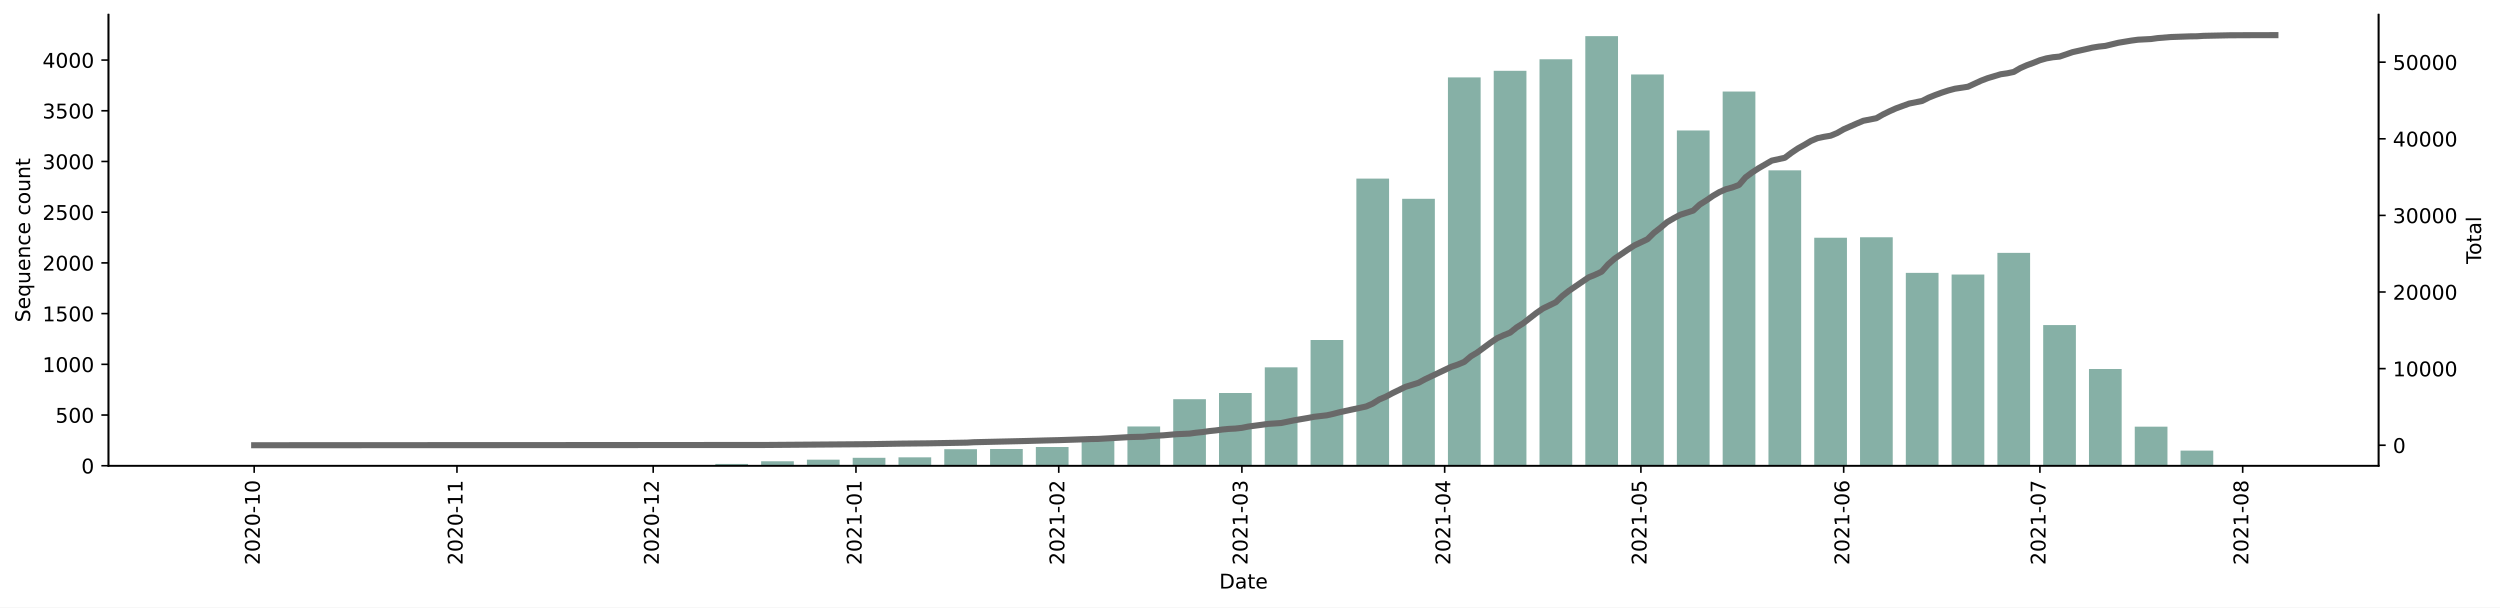
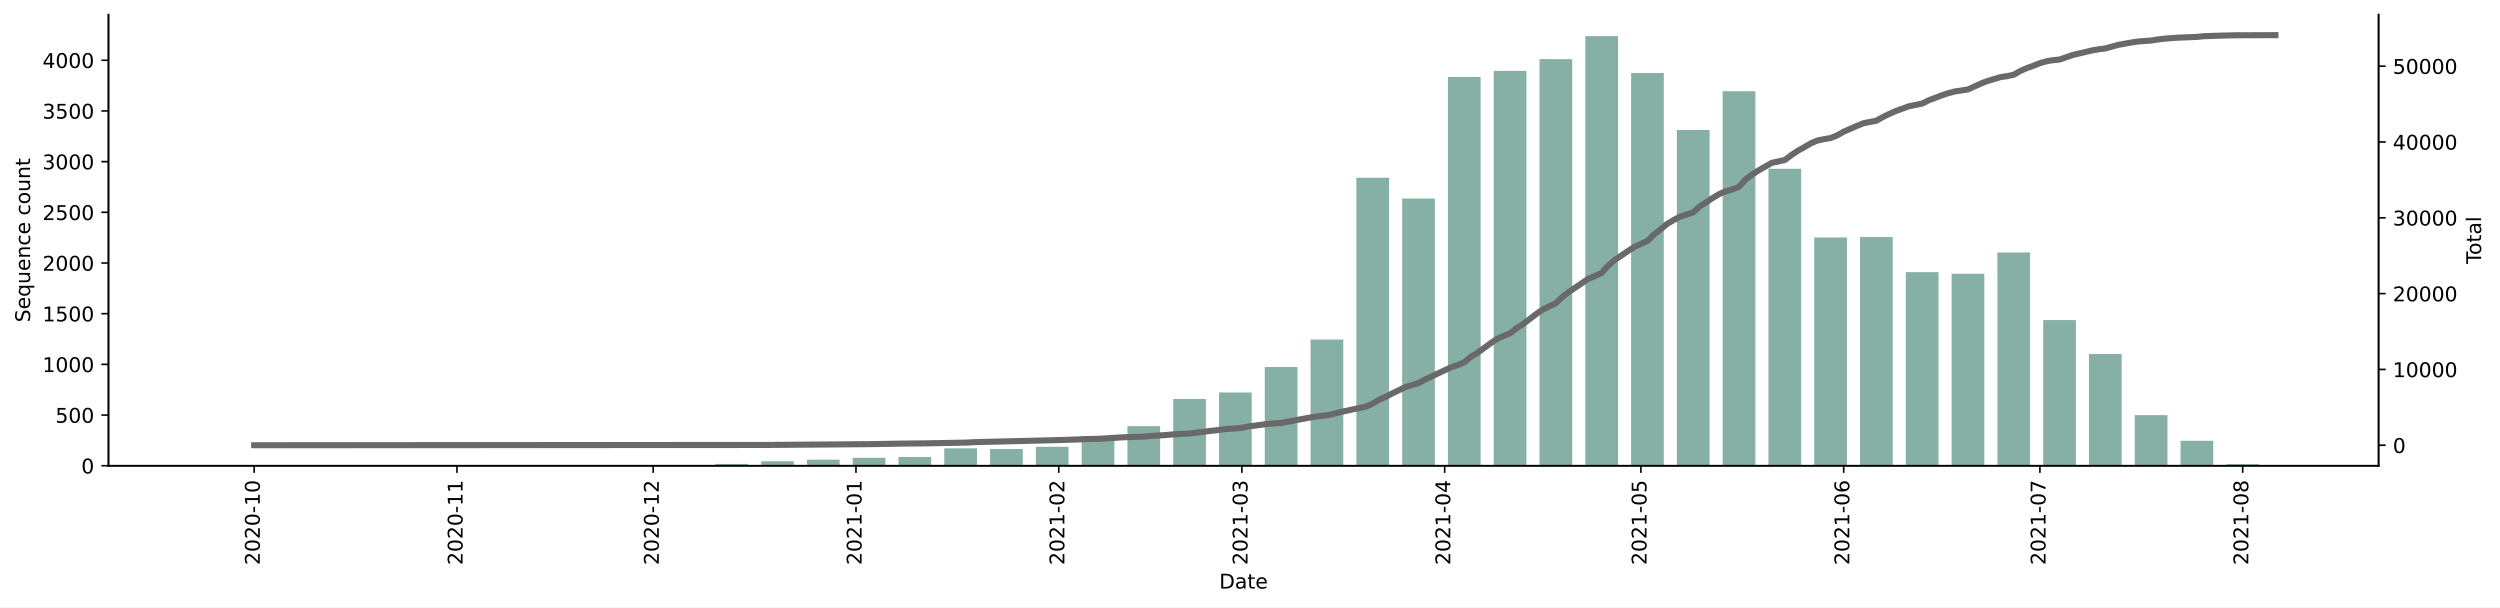
<svg xmlns="http://www.w3.org/2000/svg" xmlns:xlink="http://www.w3.org/1999/xlink" height="298.621pt" version="1.1" viewBox="0 0 1229.019 298.621" width="1229.019pt">
  <defs>
    <style type="text/css">*{stroke-linecap:butt;stroke-linejoin:round;}</style>
  </defs>
  <g id="figure_1">
    <g id="patch_1">
      <path d="M 0 298.621  L 1229.019 298.621  L 1229.019 0  L 0 0  z " style="fill:#ffffff;" />
    </g>
    <g id="axes_1">
      <g id="patch_2">
        <path d="M 53.328 228.96  L 1169.328 228.96  L 1169.328 7.2  L 53.328 7.2  z " style="fill:#ffffff;" />
      </g>
      <g id="patch_3">
-         <path clip-path="url(#p1ded2df94c)" d="M 104.055 228.96  L 120.134 228.96  L 120.134 228.91  L 104.055 228.91  z " style="fill:#86b0a6;" />
+         <path clip-path="url(#pe72492e1a9)" d="M 104.055 228.96  L 120.134 228.96  L 120.134 228.91  L 104.055 228.91  z " style="fill:#86b0a6;" />
      </g>
      <g id="patch_4">
-         <path clip-path="url(#p1ded2df94c)" d="M 194.094 228.96  L 210.173 228.96  L 210.173 228.86  L 194.094 228.86  z " style="fill:#86b0a6;" />
+         <path clip-path="url(#pe72492e1a9)" d="M 171.585 228.96  L 187.663 228.96  L 187.663 228.81  L 171.585 228.81  z " style="fill:#86b0a6;" />
      </g>
      <g id="patch_5">
-         <path clip-path="url(#p1ded2df94c)" d="M 216.604 228.96  L 232.682 228.96  L 232.682 228.91  L 216.604 228.91  z " style="fill:#86b0a6;" />
+         <path clip-path="url(#pe72492e1a9)" d="M 194.094 228.96  L 210.173 228.96  L 210.173 228.86  L 194.094 228.86  z " style="fill:#86b0a6;" />
      </g>
      <g id="patch_6">
-         <path clip-path="url(#p1ded2df94c)" d="M 261.623 228.96  L 277.702 228.96  L 277.702 228.81  L 261.623 228.81  z " style="fill:#86b0a6;" />
+         <path clip-path="url(#pe72492e1a9)" d="M 216.604 228.96  L 232.682 228.96  L 232.682 228.91  L 216.604 228.91  z " style="fill:#86b0a6;" />
      </g>
      <g id="patch_7">
-         <path clip-path="url(#p1ded2df94c)" d="M 284.133 228.96  L 300.212 228.96  L 300.212 228.91  L 284.133 228.91  z " style="fill:#86b0a6;" />
+         <path clip-path="url(#pe72492e1a9)" d="M 261.623 228.96  L 277.702 228.96  L 277.702 228.81  L 261.623 228.81  z " style="fill:#86b0a6;" />
      </g>
      <g id="patch_8">
-         <path clip-path="url(#p1ded2df94c)" d="M 306.643 228.96  L 322.721 228.96  L 322.721 228.761  L 306.643 228.761  z " style="fill:#86b0a6;" />
+         <path clip-path="url(#pe72492e1a9)" d="M 284.133 228.96  L 300.212 228.96  L 300.212 228.91  L 284.133 228.91  z " style="fill:#86b0a6;" />
      </g>
      <g id="patch_9">
-         <path clip-path="url(#p1ded2df94c)" d="M 329.153 228.96  L 345.231 228.96  L 345.231 228.81  L 329.153 228.81  z " style="fill:#86b0a6;" />
+         <path clip-path="url(#pe72492e1a9)" d="M 306.643 228.96  L 322.721 228.96  L 322.721 228.761  L 306.643 228.761  z " style="fill:#86b0a6;" />
      </g>
      <g id="patch_10">
-         <path clip-path="url(#p1ded2df94c)" d="M 351.662 228.96  L 367.741 228.96  L 367.741 228.063  L 351.662 228.063  z " style="fill:#86b0a6;" />
+         <path clip-path="url(#pe72492e1a9)" d="M 329.153 228.96  L 345.231 228.96  L 345.231 228.81  L 329.153 228.81  z " style="fill:#86b0a6;" />
      </g>
      <g id="patch_11">
-         <path clip-path="url(#p1ded2df94c)" d="M 374.172 228.96  L 390.25 228.96  L 390.25 226.766  L 374.172 226.766  z " style="fill:#86b0a6;" />
+         <path clip-path="url(#pe72492e1a9)" d="M 351.662 228.96  L 367.741 228.96  L 367.741 228.063  L 351.662 228.063  z " style="fill:#86b0a6;" />
      </g>
      <g id="patch_12">
-         <path clip-path="url(#p1ded2df94c)" d="M 396.682 228.96  L 412.76 228.96  L 412.76 225.968  L 396.682 225.968  z " style="fill:#86b0a6;" />
+         <path clip-path="url(#pe72492e1a9)" d="M 374.172 228.96  L 390.25 228.96  L 390.25 226.767  L 374.172 226.767  z " style="fill:#86b0a6;" />
      </g>
      <g id="patch_13">
-         <path clip-path="url(#p1ded2df94c)" d="M 419.192 228.96  L 435.27 228.96  L 435.27 225.071  L 419.192 225.071  z " style="fill:#86b0a6;" />
+         <path clip-path="url(#pe72492e1a9)" d="M 396.682 228.96  L 412.76 228.96  L 412.76 225.97  L 396.682 225.97  z " style="fill:#86b0a6;" />
      </g>
      <g id="patch_14">
-         <path clip-path="url(#p1ded2df94c)" d="M 441.701 228.96  L 457.78 228.96  L 457.78 224.822  L 441.701 224.822  z " style="fill:#86b0a6;" />
+         <path clip-path="url(#pe72492e1a9)" d="M 419.192 228.96  L 435.27 228.96  L 435.27 225.073  L 419.192 225.073  z " style="fill:#86b0a6;" />
      </g>
      <g id="patch_15">
-         <path clip-path="url(#p1ded2df94c)" d="M 464.211 228.96  L 480.289 228.96  L 480.289 220.833  L 464.211 220.833  z " style="fill:#86b0a6;" />
+         <path clip-path="url(#pe72492e1a9)" d="M 441.701 228.96  L 457.78 228.96  L 457.78 224.674  L 441.701 224.674  z " style="fill:#86b0a6;" />
      </g>
      <g id="patch_16">
-         <path clip-path="url(#p1ded2df94c)" d="M 486.721 228.96  L 502.799 228.96  L 502.799 220.733  L 486.721 220.733  z " style="fill:#86b0a6;" />
+         <path clip-path="url(#pe72492e1a9)" d="M 464.211 228.96  L 480.289 228.96  L 480.289 220.388  L 464.211 220.388  z " style="fill:#86b0a6;" />
      </g>
      <g id="patch_17">
-         <path clip-path="url(#p1ded2df94c)" d="M 509.23 228.96  L 525.309 228.96  L 525.309 219.736  L 509.23 219.736  z " style="fill:#86b0a6;" />
+         <path clip-path="url(#pe72492e1a9)" d="M 486.721 228.96  L 502.799 228.96  L 502.799 220.737  L 486.721 220.737  z " style="fill:#86b0a6;" />
      </g>
      <g id="patch_18">
-         <path clip-path="url(#p1ded2df94c)" d="M 531.74 228.96  L 547.819 228.96  L 547.819 215.05  L 531.74 215.05  z " style="fill:#86b0a6;" />
+         <path clip-path="url(#pe72492e1a9)" d="M 509.23 228.96  L 525.309 228.96  L 525.309 219.641  L 509.23 219.641  z " style="fill:#86b0a6;" />
      </g>
      <g id="patch_19">
-         <path clip-path="url(#p1ded2df94c)" d="M 554.25 228.96  L 570.328 228.96  L 570.328 209.665  L 554.25 209.665  z " style="fill:#86b0a6;" />
+         <path clip-path="url(#pe72492e1a9)" d="M 531.74 228.96  L 547.819 228.96  L 547.819 214.757  L 531.74 214.757  z " style="fill:#86b0a6;" />
      </g>
      <g id="patch_20">
-         <path clip-path="url(#p1ded2df94c)" d="M 576.76 228.96  L 592.838 228.96  L 592.838 196.253  L 576.76 196.253  z " style="fill:#86b0a6;" />
+         <path clip-path="url(#pe72492e1a9)" d="M 554.25 228.96  L 570.328 228.96  L 570.328 209.475  L 554.25 209.475  z " style="fill:#86b0a6;" />
      </g>
      <g id="patch_21">
-         <path clip-path="url(#p1ded2df94c)" d="M 599.269 228.96  L 615.348 228.96  L 615.348 193.212  L 599.269 193.212  z " style="fill:#86b0a6;" />
+         <path clip-path="url(#pe72492e1a9)" d="M 576.76 228.96  L 592.838 228.96  L 592.838 196.119  L 576.76 196.119  z " style="fill:#86b0a6;" />
      </g>
      <g id="patch_22">
-         <path clip-path="url(#p1ded2df94c)" d="M 621.779 228.96  L 637.857 228.96  L 637.857 180.597  L 621.779 180.597  z " style="fill:#86b0a6;" />
+         <path clip-path="url(#pe72492e1a9)" d="M 599.269 228.96  L 615.348 228.96  L 615.348 192.929  L 599.269 192.929  z " style="fill:#86b0a6;" />
      </g>
      <g id="patch_23">
-         <path clip-path="url(#p1ded2df94c)" d="M 644.289 228.96  L 660.367 228.96  L 660.367 167.136  L 644.289 167.136  z " style="fill:#86b0a6;" />
+         <path clip-path="url(#pe72492e1a9)" d="M 621.779 228.96  L 637.857 228.96  L 637.857 180.421  L 621.779 180.421  z " style="fill:#86b0a6;" />
      </g>
      <g id="patch_24">
-         <path clip-path="url(#p1ded2df94c)" d="M 666.799 228.96  L 682.877 228.96  L 682.877 87.811  L 666.799 87.811  z " style="fill:#86b0a6;" />
+         <path clip-path="url(#pe72492e1a9)" d="M 644.289 228.96  L 660.367 228.96  L 660.367 166.916  L 644.289 166.916  z " style="fill:#86b0a6;" />
      </g>
      <g id="patch_25">
-         <path clip-path="url(#p1ded2df94c)" d="M 689.308 228.96  L 705.387 228.96  L 705.387 97.733  L 689.308 97.733  z " style="fill:#86b0a6;" />
+         <path clip-path="url(#pe72492e1a9)" d="M 666.799 228.96  L 682.877 228.96  L 682.877 87.379  L 666.799 87.379  z " style="fill:#86b0a6;" />
      </g>
      <g id="patch_26">
-         <path clip-path="url(#p1ded2df94c)" d="M 711.818 228.96  L 727.896 228.96  L 727.896 38.052  L 711.818 38.052  z " style="fill:#86b0a6;" />
+         <path clip-path="url(#pe72492e1a9)" d="M 689.308 228.96  L 705.387 228.96  L 705.387 97.595  L 689.308 97.595  z " style="fill:#86b0a6;" />
      </g>
      <g id="patch_27">
-         <path clip-path="url(#p1ded2df94c)" d="M 734.328 228.96  L 750.406 228.96  L 750.406 34.812  L 734.328 34.812  z " style="fill:#86b0a6;" />
+         <path clip-path="url(#pe72492e1a9)" d="M 711.818 228.96  L 727.896 228.96  L 727.896 37.843  L 711.818 37.843  z " style="fill:#86b0a6;" />
      </g>
      <g id="patch_28">
-         <path clip-path="url(#p1ded2df94c)" d="M 756.837 228.96  L 772.916 228.96  L 772.916 29.128  L 756.837 29.128  z " style="fill:#86b0a6;" />
+         <path clip-path="url(#pe72492e1a9)" d="M 734.328 228.96  L 750.406 228.96  L 750.406 34.853  L 734.328 34.853  z " style="fill:#86b0a6;" />
      </g>
      <g id="patch_29">
-         <path clip-path="url(#p1ded2df94c)" d="M 779.347 228.96  L 795.426 228.96  L 795.426 17.76  L 779.347 17.76  z " style="fill:#86b0a6;" />
+         <path clip-path="url(#pe72492e1a9)" d="M 756.837 228.96  L 772.916 228.96  L 772.916 29.073  L 756.837 29.073  z " style="fill:#86b0a6;" />
      </g>
      <g id="patch_30">
-         <path clip-path="url(#p1ded2df94c)" d="M 801.857 228.96  L 817.935 228.96  L 817.935 36.606  L 801.857 36.606  z " style="fill:#86b0a6;" />
+         <path clip-path="url(#pe72492e1a9)" d="M 779.347 228.96  L 795.426 228.96  L 795.426 17.76  L 779.347 17.76  z " style="fill:#86b0a6;" />
      </g>
      <g id="patch_31">
-         <path clip-path="url(#p1ded2df94c)" d="M 824.367 228.96  L 840.445 228.96  L 840.445 64.128  L 824.367 64.128  z " style="fill:#86b0a6;" />
+         <path clip-path="url(#pe72492e1a9)" d="M 801.857 228.96  L 817.935 228.96  L 817.935 35.9  L 801.857 35.9  z " style="fill:#86b0a6;" />
      </g>
      <g id="patch_32">
-         <path clip-path="url(#p1ded2df94c)" d="M 846.876 228.96  L 862.955 228.96  L 862.955 44.983  L 846.876 44.983  z " style="fill:#86b0a6;" />
+         <path clip-path="url(#pe72492e1a9)" d="M 824.367 228.96  L 840.445 228.96  L 840.445 63.907  L 824.367 63.907  z " style="fill:#86b0a6;" />
      </g>
      <g id="patch_33">
-         <path clip-path="url(#p1ded2df94c)" d="M 869.386 228.96  L 885.464 228.96  L 885.464 83.723  L 869.386 83.723  z " style="fill:#86b0a6;" />
+         <path clip-path="url(#pe72492e1a9)" d="M 846.876 228.96  L 862.955 228.96  L 862.955 44.82  L 846.876 44.82  z " style="fill:#86b0a6;" />
      </g>
      <g id="patch_34">
-         <path clip-path="url(#p1ded2df94c)" d="M 891.896 228.96  L 907.974 228.96  L 907.974 116.878  L 891.896 116.878  z " style="fill:#86b0a6;" />
+         <path clip-path="url(#pe72492e1a9)" d="M 869.386 228.96  L 885.464 228.96  L 885.464 82.994  L 869.386 82.994  z " style="fill:#86b0a6;" />
      </g>
      <g id="patch_35">
-         <path clip-path="url(#p1ded2df94c)" d="M 914.405 228.96  L 930.484 228.96  L 930.484 116.629  L 914.405 116.629  z " style="fill:#86b0a6;" />
+         <path clip-path="url(#pe72492e1a9)" d="M 891.896 228.96  L 907.974 228.96  L 907.974 116.732  L 891.896 116.732  z " style="fill:#86b0a6;" />
      </g>
      <g id="patch_36">
-         <path clip-path="url(#p1ded2df94c)" d="M 936.915 228.96  L 952.994 228.96  L 952.994 134.129  L 936.915 134.129  z " style="fill:#86b0a6;" />
+         <path clip-path="url(#pe72492e1a9)" d="M 914.405 228.96  L 930.484 228.96  L 930.484 116.533  L 914.405 116.533  z " style="fill:#86b0a6;" />
      </g>
      <g id="patch_37">
-         <path clip-path="url(#p1ded2df94c)" d="M 959.425 228.96  L 975.503 228.96  L 975.503 134.977  L 959.425 134.977  z " style="fill:#86b0a6;" />
+         <path clip-path="url(#pe72492e1a9)" d="M 936.915 228.96  L 952.994 228.96  L 952.994 133.775  L 936.915 133.775  z " style="fill:#86b0a6;" />
      </g>
      <g id="patch_38">
-         <path clip-path="url(#p1ded2df94c)" d="M 981.935 228.96  L 998.013 228.96  L 998.013 124.307  L 981.935 124.307  z " style="fill:#86b0a6;" />
+         <path clip-path="url(#pe72492e1a9)" d="M 959.425 228.96  L 975.503 228.96  L 975.503 134.573  L 959.425 134.573  z " style="fill:#86b0a6;" />
      </g>
      <g id="patch_39">
-         <path clip-path="url(#p1ded2df94c)" d="M 1004.444 228.96  L 1020.523 228.96  L 1020.523 159.806  L 1004.444 159.806  z " style="fill:#86b0a6;" />
+         <path clip-path="url(#pe72492e1a9)" d="M 981.935 228.96  L 998.013 228.96  L 998.013 124.108  L 981.935 124.108  z " style="fill:#86b0a6;" />
      </g>
      <g id="patch_40">
-         <path clip-path="url(#p1ded2df94c)" d="M 1026.954 228.96  L 1043.032 228.96  L 1043.032 181.395  L 1026.954 181.395  z " style="fill:#86b0a6;" />
+         <path clip-path="url(#pe72492e1a9)" d="M 1004.444 228.96  L 1020.523 228.96  L 1020.523 157.347  L 1004.444 157.347  z " style="fill:#86b0a6;" />
      </g>
      <g id="patch_41">
-         <path clip-path="url(#p1ded2df94c)" d="M 1049.464 228.96  L 1065.542 228.96  L 1065.542 209.765  L 1049.464 209.765  z " style="fill:#86b0a6;" />
+         <path clip-path="url(#pe72492e1a9)" d="M 1026.954 228.96  L 1043.032 228.96  L 1043.032 174.042  L 1026.954 174.042  z " style="fill:#86b0a6;" />
      </g>
      <g id="patch_42">
-         <path clip-path="url(#p1ded2df94c)" d="M 1071.974 228.96  L 1088.052 228.96  L 1088.052 221.531  L 1071.974 221.531  z " style="fill:#86b0a6;" />
+         <path clip-path="url(#pe72492e1a9)" d="M 1049.464 228.96  L 1065.542 228.96  L 1065.542 204.092  L 1049.464 204.092  z " style="fill:#86b0a6;" />
      </g>
      <g id="patch_43">
-         <path clip-path="url(#p1ded2df94c)" d="M 1094.483 228.96  L 1110.562 228.96  L 1110.562 228.611  L 1094.483 228.611  z " style="fill:#86b0a6;" />
+         <path clip-path="url(#pe72492e1a9)" d="M 1071.974 228.96  L 1088.052 228.96  L 1088.052 216.701  L 1071.974 216.701  z " style="fill:#86b0a6;" />
+       </g>
+       <g id="patch_44">
+         <path clip-path="url(#pe72492e1a9)" d="M 1094.483 228.96  L 1110.562 228.96  L 1110.562 228.163  L 1094.483 228.163  z " style="fill:#86b0a6;" />
      </g>
      <g id="matplotlib.axis_1">
        <g id="xtick_1">
          <g id="line2d_1">
            <defs>
-               <path d="M 0 0  L 0 3.5  " id="me096f457cb" style="stroke:#000000;stroke-width:0.8;" />
+               <path d="M 0 0  L 0 3.5  " id="m727a02497b" style="stroke:#000000;stroke-width:0.8;" />
            </defs>
            <g>
-               <use style="stroke:#000000;stroke-width:0.8;" x="124.957" xlink:href="#me096f457cb" y="228.96" />
+               <use style="stroke:#000000;stroke-width:0.8;" x="124.957" xlink:href="#m727a02497b" y="228.96" />
            </g>
          </g>
          <g id="text_1">
            <g transform="translate(127.7167 277.7428)rotate(-90)scale(0.1 -0.1)">
              <defs>
                <path d="M 1228 531  L 3431 531  L 3431 0  L 469 0  L 469 531  Q 828 903 1448 1529  Q 2069 2156 2228 2338  Q 2531 2678 2651 2914  Q 2772 3150 2772 3378  Q 2772 3750 2511 3984  Q 2250 4219 1831 4219  Q 1534 4219 1204 4116  Q 875 4013 500 3803  L 500 4441  Q 881 4594 1212 4672  Q 1544 4750 1819 4750  Q 2544 4750 2975 4387  Q 3406 4025 3406 3419  Q 3406 3131 3298 2873  Q 3191 2616 2906 2266  Q 2828 2175 2409 1742  Q 1991 1309 1228 531  z " id="DejaVuSans-32" transform="scale(0.015625)" />
                <path d="M 2034 4250  Q 1547 4250 1301 3770  Q 1056 3291 1056 2328  Q 1056 1369 1301 889  Q 1547 409 2034 409  Q 2525 409 2770 889  Q 3016 1369 3016 2328  Q 3016 3291 2770 3770  Q 2525 4250 2034 4250  z M 2034 4750  Q 2819 4750 3233 4129  Q 3647 3509 3647 2328  Q 3647 1150 3233 529  Q 2819 -91 2034 -91  Q 1250 -91 836 529  Q 422 1150 422 2328  Q 422 3509 836 4129  Q 1250 4750 2034 4750  z " id="DejaVuSans-30" transform="scale(0.015625)" />
                <path d="M 313 2009  L 1997 2009  L 1997 1497  L 313 1497  L 313 2009  z " id="DejaVuSans-2d" transform="scale(0.015625)" />
                <path d="M 794 531  L 1825 531  L 1825 4091  L 703 3866  L 703 4441  L 1819 4666  L 2450 4666  L 2450 531  L 3481 531  L 3481 0  L 794 0  L 794 531  z " id="DejaVuSans-31" transform="scale(0.015625)" />
              </defs>
              <use xlink:href="#DejaVuSans-32" />
              <use x="63.623" xlink:href="#DejaVuSans-30" />
              <use x="127.246" xlink:href="#DejaVuSans-32" />
              <use x="190.869" xlink:href="#DejaVuSans-30" />
              <use x="254.492" xlink:href="#DejaVuSans-2d" />
              <use x="290.576" xlink:href="#DejaVuSans-31" />
              <use x="354.199" xlink:href="#DejaVuSans-30" />
            </g>
          </g>
        </g>
        <g id="xtick_2">
          <g id="line2d_2">
            <g>
-               <use style="stroke:#000000;stroke-width:0.8;" x="224.643" xlink:href="#me096f457cb" y="228.96" />
+               <use style="stroke:#000000;stroke-width:0.8;" x="224.643" xlink:href="#m727a02497b" y="228.96" />
            </g>
          </g>
          <g id="text_2">
            <g transform="translate(227.4026 277.7428)rotate(-90)scale(0.1 -0.1)">
              <use xlink:href="#DejaVuSans-32" />
              <use x="63.623" xlink:href="#DejaVuSans-30" />
              <use x="127.246" xlink:href="#DejaVuSans-32" />
              <use x="190.869" xlink:href="#DejaVuSans-30" />
              <use x="254.492" xlink:href="#DejaVuSans-2d" />
              <use x="290.576" xlink:href="#DejaVuSans-31" />
              <use x="354.199" xlink:href="#DejaVuSans-31" />
            </g>
          </g>
        </g>
        <g id="xtick_3">
          <g id="line2d_3">
            <g>
-               <use style="stroke:#000000;stroke-width:0.8;" x="321.113" xlink:href="#me096f457cb" y="228.96" />
+               <use style="stroke:#000000;stroke-width:0.8;" x="321.113" xlink:href="#m727a02497b" y="228.96" />
            </g>
          </g>
          <g id="text_3">
            <g transform="translate(323.8728 277.7428)rotate(-90)scale(0.1 -0.1)">
              <use xlink:href="#DejaVuSans-32" />
              <use x="63.623" xlink:href="#DejaVuSans-30" />
              <use x="127.246" xlink:href="#DejaVuSans-32" />
              <use x="190.869" xlink:href="#DejaVuSans-30" />
              <use x="254.492" xlink:href="#DejaVuSans-2d" />
              <use x="290.576" xlink:href="#DejaVuSans-31" />
              <use x="354.199" xlink:href="#DejaVuSans-32" />
            </g>
          </g>
        </g>
        <g id="xtick_4">
          <g id="line2d_4">
            <g>
-               <use style="stroke:#000000;stroke-width:0.8;" x="420.799" xlink:href="#me096f457cb" y="228.96" />
+               <use style="stroke:#000000;stroke-width:0.8;" x="420.799" xlink:href="#m727a02497b" y="228.96" />
            </g>
          </g>
          <g id="text_4">
            <g transform="translate(423.5588 277.7428)rotate(-90)scale(0.1 -0.1)">
              <use xlink:href="#DejaVuSans-32" />
              <use x="63.623" xlink:href="#DejaVuSans-30" />
              <use x="127.246" xlink:href="#DejaVuSans-32" />
              <use x="190.869" xlink:href="#DejaVuSans-31" />
              <use x="254.492" xlink:href="#DejaVuSans-2d" />
              <use x="290.576" xlink:href="#DejaVuSans-30" />
              <use x="354.199" xlink:href="#DejaVuSans-31" />
            </g>
          </g>
        </g>
        <g id="xtick_5">
          <g id="line2d_5">
            <g>
-               <use style="stroke:#000000;stroke-width:0.8;" x="520.485" xlink:href="#me096f457cb" y="228.96" />
+               <use style="stroke:#000000;stroke-width:0.8;" x="520.485" xlink:href="#m727a02497b" y="228.96" />
            </g>
          </g>
          <g id="text_5">
            <g transform="translate(523.2447 277.7428)rotate(-90)scale(0.1 -0.1)">
              <use xlink:href="#DejaVuSans-32" />
              <use x="63.623" xlink:href="#DejaVuSans-30" />
              <use x="127.246" xlink:href="#DejaVuSans-32" />
              <use x="190.869" xlink:href="#DejaVuSans-31" />
              <use x="254.492" xlink:href="#DejaVuSans-2d" />
              <use x="290.576" xlink:href="#DejaVuSans-30" />
              <use x="354.199" xlink:href="#DejaVuSans-32" />
            </g>
          </g>
        </g>
        <g id="xtick_6">
          <g id="line2d_6">
            <g>
-               <use style="stroke:#000000;stroke-width:0.8;" x="610.524" xlink:href="#me096f457cb" y="228.96" />
+               <use style="stroke:#000000;stroke-width:0.8;" x="610.524" xlink:href="#m727a02497b" y="228.96" />
            </g>
          </g>
          <g id="text_6">
            <g transform="translate(613.2836 277.7428)rotate(-90)scale(0.1 -0.1)">
              <defs>
                <path d="M 2597 2516  Q 3050 2419 3304 2112  Q 3559 1806 3559 1356  Q 3559 666 3084 287  Q 2609 -91 1734 -91  Q 1441 -91 1130 -33  Q 819 25 488 141  L 488 750  Q 750 597 1062 519  Q 1375 441 1716 441  Q 2309 441 2620 675  Q 2931 909 2931 1356  Q 2931 1769 2642 2001  Q 2353 2234 1838 2234  L 1294 2234  L 1294 2753  L 1863 2753  Q 2328 2753 2575 2939  Q 2822 3125 2822 3475  Q 2822 3834 2567 4026  Q 2313 4219 1838 4219  Q 1578 4219 1281 4162  Q 984 4106 628 3988  L 628 4550  Q 988 4650 1302 4700  Q 1616 4750 1894 4750  Q 2613 4750 3031 4423  Q 3450 4097 3450 3541  Q 3450 3153 3228 2886  Q 3006 2619 2597 2516  z " id="DejaVuSans-33" transform="scale(0.015625)" />
              </defs>
              <use xlink:href="#DejaVuSans-32" />
              <use x="63.623" xlink:href="#DejaVuSans-30" />
              <use x="127.246" xlink:href="#DejaVuSans-32" />
              <use x="190.869" xlink:href="#DejaVuSans-31" />
              <use x="254.492" xlink:href="#DejaVuSans-2d" />
              <use x="290.576" xlink:href="#DejaVuSans-30" />
              <use x="354.199" xlink:href="#DejaVuSans-33" />
            </g>
          </g>
        </g>
        <g id="xtick_7">
          <g id="line2d_7">
            <g>
-               <use style="stroke:#000000;stroke-width:0.8;" x="710.21" xlink:href="#me096f457cb" y="228.96" />
+               <use style="stroke:#000000;stroke-width:0.8;" x="710.21" xlink:href="#m727a02497b" y="228.96" />
            </g>
          </g>
          <g id="text_7">
            <g transform="translate(712.9695 277.7428)rotate(-90)scale(0.1 -0.1)">
              <defs>
                <path d="M 2419 4116  L 825 1625  L 2419 1625  L 2419 4116  z M 2253 4666  L 3047 4666  L 3047 1625  L 3713 1625  L 3713 1100  L 3047 1100  L 3047 0  L 2419 0  L 2419 1100  L 313 1100  L 313 1709  L 2253 4666  z " id="DejaVuSans-34" transform="scale(0.015625)" />
              </defs>
              <use xlink:href="#DejaVuSans-32" />
              <use x="63.623" xlink:href="#DejaVuSans-30" />
              <use x="127.246" xlink:href="#DejaVuSans-32" />
              <use x="190.869" xlink:href="#DejaVuSans-31" />
              <use x="254.492" xlink:href="#DejaVuSans-2d" />
              <use x="290.576" xlink:href="#DejaVuSans-30" />
              <use x="354.199" xlink:href="#DejaVuSans-34" />
            </g>
          </g>
        </g>
        <g id="xtick_8">
          <g id="line2d_8">
            <g>
-               <use style="stroke:#000000;stroke-width:0.8;" x="806.68" xlink:href="#me096f457cb" y="228.96" />
+               <use style="stroke:#000000;stroke-width:0.8;" x="806.68" xlink:href="#m727a02497b" y="228.96" />
            </g>
          </g>
          <g id="text_8">
            <g transform="translate(809.4398 277.7428)rotate(-90)scale(0.1 -0.1)">
              <defs>
                <path d="M 691 4666  L 3169 4666  L 3169 4134  L 1269 4134  L 1269 2991  Q 1406 3038 1543 3061  Q 1681 3084 1819 3084  Q 2600 3084 3056 2656  Q 3513 2228 3513 1497  Q 3513 744 3044 326  Q 2575 -91 1722 -91  Q 1428 -91 1123 -41  Q 819 9 494 109  L 494 744  Q 775 591 1075 516  Q 1375 441 1709 441  Q 2250 441 2565 725  Q 2881 1009 2881 1497  Q 2881 1984 2565 2268  Q 2250 2553 1709 2553  Q 1456 2553 1204 2497  Q 953 2441 691 2322  L 691 4666  z " id="DejaVuSans-35" transform="scale(0.015625)" />
              </defs>
              <use xlink:href="#DejaVuSans-32" />
              <use x="63.623" xlink:href="#DejaVuSans-30" />
              <use x="127.246" xlink:href="#DejaVuSans-32" />
              <use x="190.869" xlink:href="#DejaVuSans-31" />
              <use x="254.492" xlink:href="#DejaVuSans-2d" />
              <use x="290.576" xlink:href="#DejaVuSans-30" />
              <use x="354.199" xlink:href="#DejaVuSans-35" />
            </g>
          </g>
        </g>
        <g id="xtick_9">
          <g id="line2d_9">
            <g>
-               <use style="stroke:#000000;stroke-width:0.8;" x="906.366" xlink:href="#me096f457cb" y="228.96" />
+               <use style="stroke:#000000;stroke-width:0.8;" x="906.366" xlink:href="#m727a02497b" y="228.96" />
            </g>
          </g>
          <g id="text_9">
            <g transform="translate(909.1257 277.7428)rotate(-90)scale(0.1 -0.1)">
              <defs>
                <path d="M 2113 2584  Q 1688 2584 1439 2293  Q 1191 2003 1191 1497  Q 1191 994 1439 701  Q 1688 409 2113 409  Q 2538 409 2786 701  Q 3034 994 3034 1497  Q 3034 2003 2786 2293  Q 2538 2584 2113 2584  z M 3366 4563  L 3366 3988  Q 3128 4100 2886 4159  Q 2644 4219 2406 4219  Q 1781 4219 1451 3797  Q 1122 3375 1075 2522  Q 1259 2794 1537 2939  Q 1816 3084 2150 3084  Q 2853 3084 3261 2657  Q 3669 2231 3669 1497  Q 3669 778 3244 343  Q 2819 -91 2113 -91  Q 1303 -91 875 529  Q 447 1150 447 2328  Q 447 3434 972 4092  Q 1497 4750 2381 4750  Q 2619 4750 2861 4703  Q 3103 4656 3366 4563  z " id="DejaVuSans-36" transform="scale(0.015625)" />
              </defs>
              <use xlink:href="#DejaVuSans-32" />
              <use x="63.623" xlink:href="#DejaVuSans-30" />
              <use x="127.246" xlink:href="#DejaVuSans-32" />
              <use x="190.869" xlink:href="#DejaVuSans-31" />
              <use x="254.492" xlink:href="#DejaVuSans-2d" />
              <use x="290.576" xlink:href="#DejaVuSans-30" />
              <use x="354.199" xlink:href="#DejaVuSans-36" />
            </g>
          </g>
        </g>
        <g id="xtick_10">
          <g id="line2d_10">
            <g>
-               <use style="stroke:#000000;stroke-width:0.8;" x="1002.837" xlink:href="#me096f457cb" y="228.96" />
+               <use style="stroke:#000000;stroke-width:0.8;" x="1002.837" xlink:href="#m727a02497b" y="228.96" />
            </g>
          </g>
          <g id="text_10">
            <g transform="translate(1005.596 277.7428)rotate(-90)scale(0.1 -0.1)">
              <defs>
                <path d="M 525 4666  L 3525 4666  L 3525 4397  L 1831 0  L 1172 0  L 2766 4134  L 525 4134  L 525 4666  z " id="DejaVuSans-37" transform="scale(0.015625)" />
              </defs>
              <use xlink:href="#DejaVuSans-32" />
              <use x="63.623" xlink:href="#DejaVuSans-30" />
              <use x="127.246" xlink:href="#DejaVuSans-32" />
              <use x="190.869" xlink:href="#DejaVuSans-31" />
              <use x="254.492" xlink:href="#DejaVuSans-2d" />
              <use x="290.576" xlink:href="#DejaVuSans-30" />
              <use x="354.199" xlink:href="#DejaVuSans-37" />
            </g>
          </g>
        </g>
        <g id="xtick_11">
          <g id="line2d_11">
            <g>
-               <use style="stroke:#000000;stroke-width:0.8;" x="1102.522" xlink:href="#me096f457cb" y="228.96" />
+               <use style="stroke:#000000;stroke-width:0.8;" x="1102.522" xlink:href="#m727a02497b" y="228.96" />
            </g>
          </g>
          <g id="text_11">
            <g transform="translate(1105.282 277.7428)rotate(-90)scale(0.1 -0.1)">
              <defs>
                <path d="M 2034 2216  Q 1584 2216 1326 1975  Q 1069 1734 1069 1313  Q 1069 891 1326 650  Q 1584 409 2034 409  Q 2484 409 2743 651  Q 3003 894 3003 1313  Q 3003 1734 2745 1975  Q 2488 2216 2034 2216  z M 1403 2484  Q 997 2584 770 2862  Q 544 3141 544 3541  Q 544 4100 942 4425  Q 1341 4750 2034 4750  Q 2731 4750 3128 4425  Q 3525 4100 3525 3541  Q 3525 3141 3298 2862  Q 3072 2584 2669 2484  Q 3125 2378 3379 2068  Q 3634 1759 3634 1313  Q 3634 634 3220 271  Q 2806 -91 2034 -91  Q 1263 -91 848 271  Q 434 634 434 1313  Q 434 1759 690 2068  Q 947 2378 1403 2484  z M 1172 3481  Q 1172 3119 1398 2916  Q 1625 2713 2034 2713  Q 2441 2713 2670 2916  Q 2900 3119 2900 3481  Q 2900 3844 2670 4047  Q 2441 4250 2034 4250  Q 1625 4250 1398 4047  Q 1172 3844 1172 3481  z " id="DejaVuSans-38" transform="scale(0.015625)" />
              </defs>
              <use xlink:href="#DejaVuSans-32" />
              <use x="63.623" xlink:href="#DejaVuSans-30" />
              <use x="127.246" xlink:href="#DejaVuSans-32" />
              <use x="190.869" xlink:href="#DejaVuSans-31" />
              <use x="254.492" xlink:href="#DejaVuSans-2d" />
              <use x="290.576" xlink:href="#DejaVuSans-30" />
              <use x="354.199" xlink:href="#DejaVuSans-38" />
            </g>
          </g>
        </g>
        <g id="text_12">
          <g transform="translate(599.3773 289.3413)scale(0.1 -0.1)">
            <defs>
              <path d="M 1259 4147  L 1259 519  L 2022 519  Q 2988 519 3436 956  Q 3884 1394 3884 2338  Q 3884 3275 3436 3711  Q 2988 4147 2022 4147  L 1259 4147  z M 628 4666  L 1925 4666  Q 3281 4666 3915 4102  Q 4550 3538 4550 2338  Q 4550 1131 3912 565  Q 3275 0 1925 0  L 628 0  L 628 4666  z " id="DejaVuSans-44" transform="scale(0.015625)" />
              <path d="M 2194 1759  Q 1497 1759 1228 1600  Q 959 1441 959 1056  Q 959 750 1161 570  Q 1363 391 1709 391  Q 2188 391 2477 730  Q 2766 1069 2766 1631  L 2766 1759  L 2194 1759  z M 3341 1997  L 3341 0  L 2766 0  L 2766 531  Q 2569 213 2275 61  Q 1981 -91 1556 -91  Q 1019 -91 701 211  Q 384 513 384 1019  Q 384 1609 779 1909  Q 1175 2209 1959 2209  L 2766 2209  L 2766 2266  Q 2766 2663 2505 2880  Q 2244 3097 1772 3097  Q 1472 3097 1187 3025  Q 903 2953 641 2809  L 641 3341  Q 956 3463 1253 3523  Q 1550 3584 1831 3584  Q 2591 3584 2966 3190  Q 3341 2797 3341 1997  z " id="DejaVuSans-61" transform="scale(0.015625)" />
              <path d="M 1172 4494  L 1172 3500  L 2356 3500  L 2356 3053  L 1172 3053  L 1172 1153  Q 1172 725 1289 603  Q 1406 481 1766 481  L 2356 481  L 2356 0  L 1766 0  Q 1100 0 847 248  Q 594 497 594 1153  L 594 3053  L 172 3053  L 172 3500  L 594 3500  L 594 4494  L 1172 4494  z " id="DejaVuSans-74" transform="scale(0.015625)" />
              <path d="M 3597 1894  L 3597 1613  L 953 1613  Q 991 1019 1311 708  Q 1631 397 2203 397  Q 2534 397 2845 478  Q 3156 559 3463 722  L 3463 178  Q 3153 47 2828 -22  Q 2503 -91 2169 -91  Q 1331 -91 842 396  Q 353 884 353 1716  Q 353 2575 817 3079  Q 1281 3584 2069 3584  Q 2775 3584 3186 3129  Q 3597 2675 3597 1894  z M 3022 2063  Q 3016 2534 2758 2815  Q 2500 3097 2075 3097  Q 1594 3097 1305 2825  Q 1016 2553 972 2059  L 3022 2063  z " id="DejaVuSans-65" transform="scale(0.015625)" />
            </defs>
            <use xlink:href="#DejaVuSans-44" />
            <use x="77.002" xlink:href="#DejaVuSans-61" />
            <use x="138.281" xlink:href="#DejaVuSans-74" />
            <use x="177.49" xlink:href="#DejaVuSans-65" />
          </g>
        </g>
      </g>
      <g id="matplotlib.axis_2">
        <g id="ytick_1">
          <g id="line2d_12">
            <defs>
-               <path d="M 0 0  L -3.5 0  " id="m83abb8bdb5" style="stroke:#000000;stroke-width:0.8;" />
+               <path d="M 0 0  L -3.5 0  " id="m24e6713254" style="stroke:#000000;stroke-width:0.8;" />
            </defs>
            <g>
-               <use style="stroke:#000000;stroke-width:0.8;" x="53.328" xlink:href="#m83abb8bdb5" y="228.96" />
+               <use style="stroke:#000000;stroke-width:0.8;" x="53.328" xlink:href="#m24e6713254" y="228.96" />
            </g>
          </g>
          <g id="text_13">
            <g transform="translate(39.96563 232.7592)scale(0.1 -0.1)">
              <use xlink:href="#DejaVuSans-30" />
            </g>
          </g>
        </g>
        <g id="ytick_2">
          <g id="line2d_13">
            <g>
-               <use style="stroke:#000000;stroke-width:0.8;" x="53.328" xlink:href="#m83abb8bdb5" y="204.031" />
+               <use style="stroke:#000000;stroke-width:0.8;" x="53.328" xlink:href="#m24e6713254" y="204.043" />
            </g>
          </g>
          <g id="text_14">
-             <g transform="translate(27.24063 207.83)scale(0.1 -0.1)">
+             <g transform="translate(27.24063 207.8418)scale(0.1 -0.1)">
              <use xlink:href="#DejaVuSans-35" />
              <use x="63.623" xlink:href="#DejaVuSans-30" />
              <use x="127.246" xlink:href="#DejaVuSans-30" />
            </g>
          </g>
        </g>
        <g id="ytick_3">
          <g id="line2d_14">
            <g>
-               <use style="stroke:#000000;stroke-width:0.8;" x="53.328" xlink:href="#m83abb8bdb5" y="179.102" />
+               <use style="stroke:#000000;stroke-width:0.8;" x="53.328" xlink:href="#m24e6713254" y="179.125" />
            </g>
          </g>
          <g id="text_15">
-             <g transform="translate(20.87813 182.9009)scale(0.1 -0.1)">
+             <g transform="translate(20.87813 182.9244)scale(0.1 -0.1)">
              <use xlink:href="#DejaVuSans-31" />
              <use x="63.623" xlink:href="#DejaVuSans-30" />
              <use x="127.246" xlink:href="#DejaVuSans-30" />
              <use x="190.869" xlink:href="#DejaVuSans-30" />
            </g>
          </g>
        </g>
        <g id="ytick_4">
          <g id="line2d_15">
            <g>
-               <use style="stroke:#000000;stroke-width:0.8;" x="53.328" xlink:href="#m83abb8bdb5" y="154.172" />
+               <use style="stroke:#000000;stroke-width:0.8;" x="53.328" xlink:href="#m24e6713254" y="154.208" />
            </g>
          </g>
          <g id="text_16">
-             <g transform="translate(20.87813 157.9717)scale(0.1 -0.1)">
+             <g transform="translate(20.87813 158.007)scale(0.1 -0.1)">
              <use xlink:href="#DejaVuSans-31" />
              <use x="63.623" xlink:href="#DejaVuSans-35" />
              <use x="127.246" xlink:href="#DejaVuSans-30" />
              <use x="190.869" xlink:href="#DejaVuSans-30" />
            </g>
          </g>
        </g>
        <g id="ytick_5">
          <g id="line2d_16">
            <g>
-               <use style="stroke:#000000;stroke-width:0.8;" x="53.328" xlink:href="#m83abb8bdb5" y="129.243" />
+               <use style="stroke:#000000;stroke-width:0.8;" x="53.328" xlink:href="#m24e6713254" y="129.29" />
            </g>
          </g>
          <g id="text_17">
-             <g transform="translate(20.87813 133.0425)scale(0.1 -0.1)">
+             <g transform="translate(20.87813 133.0896)scale(0.1 -0.1)">
              <use xlink:href="#DejaVuSans-32" />
              <use x="63.623" xlink:href="#DejaVuSans-30" />
              <use x="127.246" xlink:href="#DejaVuSans-30" />
              <use x="190.869" xlink:href="#DejaVuSans-30" />
            </g>
          </g>
        </g>
        <g id="ytick_6">
          <g id="line2d_17">
            <g>
-               <use style="stroke:#000000;stroke-width:0.8;" x="53.328" xlink:href="#m83abb8bdb5" y="104.314" />
+               <use style="stroke:#000000;stroke-width:0.8;" x="53.328" xlink:href="#m24e6713254" y="104.373" />
            </g>
          </g>
          <g id="text_18">
-             <g transform="translate(20.87813 108.1133)scale(0.1 -0.1)">
+             <g transform="translate(20.87813 108.1721)scale(0.1 -0.1)">
              <use xlink:href="#DejaVuSans-32" />
              <use x="63.623" xlink:href="#DejaVuSans-35" />
              <use x="127.246" xlink:href="#DejaVuSans-30" />
              <use x="190.869" xlink:href="#DejaVuSans-30" />
            </g>
          </g>
        </g>
        <g id="ytick_7">
          <g id="line2d_18">
            <g>
-               <use style="stroke:#000000;stroke-width:0.8;" x="53.328" xlink:href="#m83abb8bdb5" y="79.385" />
+               <use style="stroke:#000000;stroke-width:0.8;" x="53.328" xlink:href="#m24e6713254" y="79.456" />
            </g>
          </g>
          <g id="text_19">
-             <g transform="translate(20.87813 83.18415)scale(0.1 -0.1)">
+             <g transform="translate(20.87813 83.25474)scale(0.1 -0.1)">
              <use xlink:href="#DejaVuSans-33" />
              <use x="63.623" xlink:href="#DejaVuSans-30" />
              <use x="127.246" xlink:href="#DejaVuSans-30" />
              <use x="190.869" xlink:href="#DejaVuSans-30" />
            </g>
          </g>
        </g>
        <g id="ytick_8">
          <g id="line2d_19">
            <g>
-               <use style="stroke:#000000;stroke-width:0.8;" x="53.328" xlink:href="#m83abb8bdb5" y="54.456" />
+               <use style="stroke:#000000;stroke-width:0.8;" x="53.328" xlink:href="#m24e6713254" y="54.538" />
            </g>
          </g>
          <g id="text_20">
-             <g transform="translate(20.87813 58.25497)scale(0.1 -0.1)">
+             <g transform="translate(20.87813 58.33732)scale(0.1 -0.1)">
              <use xlink:href="#DejaVuSans-33" />
              <use x="63.623" xlink:href="#DejaVuSans-35" />
              <use x="127.246" xlink:href="#DejaVuSans-30" />
              <use x="190.869" xlink:href="#DejaVuSans-30" />
            </g>
          </g>
        </g>
        <g id="ytick_9">
          <g id="line2d_20">
            <g>
-               <use style="stroke:#000000;stroke-width:0.8;" x="53.328" xlink:href="#m83abb8bdb5" y="29.527" />
+               <use style="stroke:#000000;stroke-width:0.8;" x="53.328" xlink:href="#m24e6713254" y="29.621" />
            </g>
          </g>
          <g id="text_21">
-             <g transform="translate(20.87813 33.32579)scale(0.1 -0.1)">
+             <g transform="translate(20.87813 33.41991)scale(0.1 -0.1)">
              <use xlink:href="#DejaVuSans-34" />
              <use x="63.623" xlink:href="#DejaVuSans-30" />
              <use x="127.246" xlink:href="#DejaVuSans-30" />
              <use x="190.869" xlink:href="#DejaVuSans-30" />
            </g>
          </g>
        </g>
        <g id="text_22">
          <g transform="translate(14.79844 158.4402)rotate(-90)scale(0.1 -0.1)">
            <defs>
              <path d="M 3425 4513  L 3425 3897  Q 3066 4069 2747 4153  Q 2428 4238 2131 4238  Q 1616 4238 1336 4038  Q 1056 3838 1056 3469  Q 1056 3159 1242 3001  Q 1428 2844 1947 2747  L 2328 2669  Q 3034 2534 3370 2195  Q 3706 1856 3706 1288  Q 3706 609 3251 259  Q 2797 -91 1919 -91  Q 1588 -91 1214 -16  Q 841 59 441 206  L 441 856  Q 825 641 1194 531  Q 1563 422 1919 422  Q 2459 422 2753 634  Q 3047 847 3047 1241  Q 3047 1584 2836 1778  Q 2625 1972 2144 2069  L 1759 2144  Q 1053 2284 737 2584  Q 422 2884 422 3419  Q 422 4038 858 4394  Q 1294 4750 2059 4750  Q 2388 4750 2728 4690  Q 3069 4631 3425 4513  z " id="DejaVuSans-53" transform="scale(0.015625)" />
              <path d="M 947 1747  Q 947 1113 1208 752  Q 1469 391 1925 391  Q 2381 391 2643 752  Q 2906 1113 2906 1747  Q 2906 2381 2643 2742  Q 2381 3103 1925 3103  Q 1469 3103 1208 2742  Q 947 2381 947 1747  z M 2906 525  Q 2725 213 2448 61  Q 2172 -91 1784 -91  Q 1150 -91 751 415  Q 353 922 353 1747  Q 353 2572 751 3078  Q 1150 3584 1784 3584  Q 2172 3584 2448 3432  Q 2725 3281 2906 2969  L 2906 3500  L 3481 3500  L 3481 -1331  L 2906 -1331  L 2906 525  z " id="DejaVuSans-71" transform="scale(0.015625)" />
              <path d="M 544 1381  L 544 3500  L 1119 3500  L 1119 1403  Q 1119 906 1312 657  Q 1506 409 1894 409  Q 2359 409 2629 706  Q 2900 1003 2900 1516  L 2900 3500  L 3475 3500  L 3475 0  L 2900 0  L 2900 538  Q 2691 219 2414 64  Q 2138 -91 1772 -91  Q 1169 -91 856 284  Q 544 659 544 1381  z M 1991 3584  L 1991 3584  z " id="DejaVuSans-75" transform="scale(0.015625)" />
              <path d="M 3513 2113  L 3513 0  L 2938 0  L 2938 2094  Q 2938 2591 2744 2837  Q 2550 3084 2163 3084  Q 1697 3084 1428 2787  Q 1159 2491 1159 1978  L 1159 0  L 581 0  L 581 3500  L 1159 3500  L 1159 2956  Q 1366 3272 1645 3428  Q 1925 3584 2291 3584  Q 2894 3584 3203 3211  Q 3513 2838 3513 2113  z " id="DejaVuSans-6e" transform="scale(0.015625)" />
              <path d="M 3122 3366  L 3122 2828  Q 2878 2963 2633 3030  Q 2388 3097 2138 3097  Q 1578 3097 1268 2742  Q 959 2388 959 1747  Q 959 1106 1268 751  Q 1578 397 2138 397  Q 2388 397 2633 464  Q 2878 531 3122 666  L 3122 134  Q 2881 22 2623 -34  Q 2366 -91 2075 -91  Q 1284 -91 818 406  Q 353 903 353 1747  Q 353 2603 823 3093  Q 1294 3584 2113 3584  Q 2378 3584 2631 3529  Q 2884 3475 3122 3366  z " id="DejaVuSans-63" transform="scale(0.015625)" />
              <path id="DejaVuSans-20" transform="scale(0.015625)" />
              <path d="M 1959 3097  Q 1497 3097 1228 2736  Q 959 2375 959 1747  Q 959 1119 1226 758  Q 1494 397 1959 397  Q 2419 397 2687 759  Q 2956 1122 2956 1747  Q 2956 2369 2687 2733  Q 2419 3097 1959 3097  z M 1959 3584  Q 2709 3584 3137 3096  Q 3566 2609 3566 1747  Q 3566 888 3137 398  Q 2709 -91 1959 -91  Q 1206 -91 779 398  Q 353 888 353 1747  Q 353 2609 779 3096  Q 1206 3584 1959 3584  z " id="DejaVuSans-6f" transform="scale(0.015625)" />
            </defs>
            <use xlink:href="#DejaVuSans-53" />
            <use x="63.477" xlink:href="#DejaVuSans-65" />
            <use x="125" xlink:href="#DejaVuSans-71" />
            <use x="188.477" xlink:href="#DejaVuSans-75" />
            <use x="251.855" xlink:href="#DejaVuSans-65" />
            <use x="313.379" xlink:href="#DejaVuSans-6e" />
            <use x="376.758" xlink:href="#DejaVuSans-63" />
            <use x="431.738" xlink:href="#DejaVuSans-65" />
            <use x="493.262" xlink:href="#DejaVuSans-20" />
            <use x="525.049" xlink:href="#DejaVuSans-63" />
            <use x="580.029" xlink:href="#DejaVuSans-6f" />
            <use x="641.211" xlink:href="#DejaVuSans-75" />
            <use x="704.59" xlink:href="#DejaVuSans-6e" />
            <use x="767.969" xlink:href="#DejaVuSans-74" />
          </g>
        </g>
      </g>
-       <g id="patch_44">
+       <g id="patch_45">
        <path d="M 53.328 228.96  L 53.328 7.2  " style="fill:none;stroke:#000000;stroke-linecap:square;stroke-linejoin:miter;stroke-width:0.8;" />
      </g>
-       <g id="patch_45">
+       <g id="patch_46">
        <path d="M 1169.328 228.96  L 1169.328 7.2  " style="fill:none;stroke:#000000;stroke-linecap:square;stroke-linejoin:miter;stroke-width:0.8;" />
      </g>
-       <g id="patch_46">
+       <g id="patch_47">
        <path d="M 53.328 228.96  L 1169.328 228.96  " style="fill:none;stroke:#000000;stroke-linecap:square;stroke-linejoin:miter;stroke-width:0.8;" />
      </g>
    </g>
    <g id="axes_2">
      <g id="matplotlib.axis_3">
        <g id="ytick_10">
          <g id="line2d_21">
            <defs>
-               <path d="M 0 0  L 3.5 0  " id="m25baf3f255" style="stroke:#000000;stroke-width:0.8;" />
+               <path d="M 0 0  L 3.5 0  " id="md98e186e60" style="stroke:#000000;stroke-width:0.8;" />
            </defs>
            <g>
-               <use style="stroke:#000000;stroke-width:0.8;" x="1169.328" xlink:href="#m25baf3f255" y="218.884" />
+               <use style="stroke:#000000;stroke-width:0.8;" x="1169.328" xlink:href="#md98e186e60" y="218.884" />
            </g>
          </g>
          <g id="text_23">
-             <g transform="translate(1176.328 222.683)scale(0.1 -0.1)">
+             <g transform="translate(1176.328 222.6829)scale(0.1 -0.1)">
              <use xlink:href="#DejaVuSans-30" />
            </g>
          </g>
        </g>
        <g id="ytick_11">
          <g id="line2d_22">
            <g>
-               <use style="stroke:#000000;stroke-width:0.8;" x="1169.328" xlink:href="#m25baf3f255" y="181.219" />
+               <use style="stroke:#000000;stroke-width:0.8;" x="1169.328" xlink:href="#md98e186e60" y="181.61" />
            </g>
          </g>
          <g id="text_24">
-             <g transform="translate(1176.328 185.0183)scale(0.1 -0.1)">
+             <g transform="translate(1176.328 185.409)scale(0.1 -0.1)">
              <use xlink:href="#DejaVuSans-31" />
              <use x="63.623" xlink:href="#DejaVuSans-30" />
              <use x="127.246" xlink:href="#DejaVuSans-30" />
              <use x="190.869" xlink:href="#DejaVuSans-30" />
              <use x="254.492" xlink:href="#DejaVuSans-30" />
            </g>
          </g>
        </g>
        <g id="ytick_12">
          <g id="line2d_23">
            <g>
-               <use style="stroke:#000000;stroke-width:0.8;" x="1169.328" xlink:href="#m25baf3f255" y="143.554" />
+               <use style="stroke:#000000;stroke-width:0.8;" x="1169.328" xlink:href="#md98e186e60" y="144.336" />
            </g>
          </g>
          <g id="text_25">
-             <g transform="translate(1176.328 147.3537)scale(0.1 -0.1)">
+             <g transform="translate(1176.328 148.135)scale(0.1 -0.1)">
              <use xlink:href="#DejaVuSans-32" />
              <use x="63.623" xlink:href="#DejaVuSans-30" />
              <use x="127.246" xlink:href="#DejaVuSans-30" />
              <use x="190.869" xlink:href="#DejaVuSans-30" />
              <use x="254.492" xlink:href="#DejaVuSans-30" />
            </g>
          </g>
        </g>
        <g id="ytick_13">
          <g id="line2d_24">
            <g>
-               <use style="stroke:#000000;stroke-width:0.8;" x="1169.328" xlink:href="#m25baf3f255" y="105.89" />
+               <use style="stroke:#000000;stroke-width:0.8;" x="1169.328" xlink:href="#md98e186e60" y="107.062" />
            </g>
          </g>
          <g id="text_26">
-             <g transform="translate(1176.328 109.6891)scale(0.1 -0.1)">
+             <g transform="translate(1176.328 110.861)scale(0.1 -0.1)">
              <use xlink:href="#DejaVuSans-33" />
              <use x="63.623" xlink:href="#DejaVuSans-30" />
              <use x="127.246" xlink:href="#DejaVuSans-30" />
              <use x="190.869" xlink:href="#DejaVuSans-30" />
              <use x="254.492" xlink:href="#DejaVuSans-30" />
            </g>
          </g>
        </g>
        <g id="ytick_14">
          <g id="line2d_25">
            <g>
-               <use style="stroke:#000000;stroke-width:0.8;" x="1169.328" xlink:href="#m25baf3f255" y="68.225" />
+               <use style="stroke:#000000;stroke-width:0.8;" x="1169.328" xlink:href="#md98e186e60" y="69.788" />
            </g>
          </g>
          <g id="text_27">
-             <g transform="translate(1176.328 72.02441)scale(0.1 -0.1)">
+             <g transform="translate(1176.328 73.58706)scale(0.1 -0.1)">
              <use xlink:href="#DejaVuSans-34" />
              <use x="63.623" xlink:href="#DejaVuSans-30" />
              <use x="127.246" xlink:href="#DejaVuSans-30" />
              <use x="190.869" xlink:href="#DejaVuSans-30" />
              <use x="254.492" xlink:href="#DejaVuSans-30" />
            </g>
          </g>
        </g>
        <g id="ytick_15">
          <g id="line2d_26">
            <g>
-               <use style="stroke:#000000;stroke-width:0.8;" x="1169.328" xlink:href="#m25baf3f255" y="30.561" />
+               <use style="stroke:#000000;stroke-width:0.8;" x="1169.328" xlink:href="#md98e186e60" y="32.514" />
            </g>
          </g>
          <g id="text_28">
-             <g transform="translate(1176.328 34.35977)scale(0.1 -0.1)">
+             <g transform="translate(1176.328 36.31309)scale(0.1 -0.1)">
              <use xlink:href="#DejaVuSans-35" />
              <use x="63.623" xlink:href="#DejaVuSans-30" />
              <use x="127.246" xlink:href="#DejaVuSans-30" />
              <use x="190.869" xlink:href="#DejaVuSans-30" />
              <use x="254.492" xlink:href="#DejaVuSans-30" />
            </g>
          </g>
        </g>
        <g id="text_29">
          <g transform="translate(1219.739 129.7566)rotate(-90)scale(0.1 -0.1)">
            <defs>
              <path d="M -19 4666  L 3928 4666  L 3928 4134  L 2272 4134  L 2272 0  L 1638 0  L 1638 4134  L -19 4134  L -19 4666  z " id="DejaVuSans-54" transform="scale(0.015625)" />
              <path d="M 603 4863  L 1178 4863  L 1178 0  L 603 0  L 603 4863  z " id="DejaVuSans-6c" transform="scale(0.015625)" />
            </defs>
            <use xlink:href="#DejaVuSans-54" />
            <use x="44.084" xlink:href="#DejaVuSans-6f" />
            <use x="105.266" xlink:href="#DejaVuSans-74" />
            <use x="144.475" xlink:href="#DejaVuSans-61" />
            <use x="205.754" xlink:href="#DejaVuSans-6c" />
          </g>
        </g>
      </g>
      <g id="line2d_27">
-         <path clip-path="url(#p1ded2df94c)" d="M 124.957 218.88  L 375.78 218.759  L 427.231 218.356  L 443.309 218.085  L 456.172 217.946  L 475.466 217.599  L 478.682 217.4  L 504.407 216.793  L 514.054 216.526  L 520.485 216.375  L 530.132 216.059  L 536.564 215.829  L 539.779 215.78  L 555.858 214.842  L 562.289 214.699  L 565.505 214.349  L 571.936 214.002  L 578.367 213.449  L 584.799 213.163  L 588.014 212.722  L 591.23 212.394  L 594.446 211.931  L 597.662 211.603  L 600.877 211.159  L 604.093 210.85  L 607.309 210.688  L 610.524 210.33  L 613.74 209.686  L 620.171 208.842  L 623.387 208.387  L 629.818 207.961  L 636.25 206.628  L 642.681 205.528  L 645.897 204.918  L 652.328 204.164  L 655.544 203.441  L 658.759 202.598  L 671.622 199.825  L 674.838 198.409  L 678.053 196.372  L 681.269 195.031  L 684.485 193.306  L 690.916 190.187  L 697.347 188.187  L 700.563 186.447  L 713.426 180.334  L 716.641 179.249  L 719.857 177.893  L 723.073 175.178  L 726.289 173.242  L 732.72 168.507  L 735.936 166.289  L 739.151 164.827  L 742.367 163.539  L 745.583 160.956  L 748.798 158.933  L 755.23 153.927  L 758.445 151.698  L 764.877 148.568  L 768.092 145.468  L 771.308 142.959  L 780.955 136.364  L 784.171 135.065  L 787.386 133.551  L 790.602 129.924  L 793.818 127.118  L 800.249 122.733  L 803.465 120.651  L 809.896 117.611  L 813.112 114.455  L 816.327 111.95  L 819.543 109.216  L 822.759 107.317  L 825.974 105.604  L 832.406 103.524  L 835.621 100.557  L 838.837 98.545  L 842.053 96.308  L 845.268 94.425  L 848.484 93.012  L 851.7 92.127  L 854.916 90.914  L 858.131 87.174  L 861.347 84.783  L 864.563 82.696  L 870.994 78.971  L 877.425 77.562  L 880.641 75.144  L 883.857 72.978  L 887.072 71.197  L 890.288 69.276  L 893.504 67.924  L 896.719 67.257  L 899.935 66.719  L 903.151 65.397  L 906.366 63.555  L 912.798 60.73  L 916.013 59.378  L 922.445 58.12  L 925.66 56.282  L 928.876 54.711  L 932.092 53.276  L 938.523 50.926  L 944.954 49.623  L 948.17 47.996  L 951.386 46.704  L 954.601 45.532  L 957.817 44.481  L 961.033 43.623  L 967.464 42.636  L 973.895 39.672  L 977.111 38.444  L 983.543 36.508  L 986.758 36.041  L 989.974 35.359  L 993.19 33.483  L 996.405 32.067  L 999.621 30.907  L 1002.837 29.608  L 1006.052 28.692  L 1009.268 28.135  L 1012.484 27.826  L 1018.915 25.623  L 1025.346 24.188  L 1028.562 23.431  L 1031.778 22.911  L 1034.993 22.568  L 1041.425 21.016  L 1047.856 19.947  L 1051.072 19.517  L 1057.503 19.182  L 1060.719 18.73  L 1067.15 18.207  L 1076.797 17.868  L 1080.013 17.834  L 1083.228 17.623  L 1096.091 17.344  L 1108.954 17.284  L 1118.601 17.28  L 1118.601 17.28  " style="fill:none;stroke:#696969;stroke-linecap:square;stroke-width:3;" />
-       </g>
-       <g id="patch_47">
+         <path clip-path="url(#pe72492e1a9)" d="M 124.957 218.88  L 375.78 218.75  L 427.231 218.351  L 443.309 218.082  L 456.172 217.941  L 475.466 217.579  L 478.682 217.374  L 520.485 216.345  L 530.132 216.029  L 533.348 215.857  L 539.779 215.745  L 552.642 214.948  L 559.073 214.735  L 562.289 214.657  L 565.505 214.306  L 571.936 213.96  L 578.367 213.404  L 584.799 213.121  L 588.014 212.681  L 591.23 212.357  L 594.446 211.895  L 597.662 211.567  L 600.877 211.127  L 604.093 210.821  L 607.309 210.661  L 610.524 210.303  L 613.74 209.655  L 620.171 208.812  L 623.387 208.361  L 629.818 207.94  L 639.465 206.11  L 645.897 204.913  L 652.328 204.168  L 655.544 203.452  L 658.759 202.614  L 671.622 199.855  L 674.838 198.454  L 678.053 196.426  L 681.269 195.081  L 684.485 193.37  L 690.916 190.28  L 697.347 188.3  L 700.563 186.575  L 713.426 180.518  L 716.641 179.44  L 719.857 178.099  L 723.073 175.404  L 726.289 173.484  L 732.72 168.795  L 735.936 166.596  L 739.151 165.146  L 742.367 163.871  L 745.583 161.314  L 748.798 159.312  L 755.23 154.359  L 758.445 152.152  L 764.877 149.051  L 768.092 145.98  L 771.308 143.493  L 780.955 136.963  L 784.171 135.677  L 787.386 134.179  L 790.602 130.589  L 793.818 127.812  L 800.249 123.466  L 803.465 121.405  L 809.896 118.397  L 813.112 115.273  L 816.327 112.783  L 819.543 110.066  L 822.759 108.18  L 825.974 106.469  L 832.406 104.393  L 835.621 101.452  L 838.837 99.458  L 842.053 97.244  L 845.268 95.373  L 848.484 93.975  L 851.7 93.095  L 854.916 91.888  L 858.131 88.179  L 861.347 85.812  L 864.563 83.747  L 870.994 80.061  L 877.425 78.655  L 880.641 76.251  L 883.857 74.097  L 887.072 72.33  L 890.288 70.422  L 893.504 69.072  L 896.719 68.405  L 899.935 67.872  L 903.151 66.564  L 906.366 64.741  L 912.798 61.934  L 916.013 60.596  L 922.445 59.34  L 925.66 57.521  L 928.876 55.967  L 932.092 54.543  L 938.523 52.217  L 944.954 50.916  L 948.17 49.306  L 954.601 46.861  L 957.817 45.817  L 961.033 44.96  L 967.464 43.979  L 973.895 41.031  L 977.111 39.808  L 983.543 37.885  L 986.758 37.423  L 989.974 36.748  L 993.19 34.888  L 996.405 33.487  L 999.621 32.339  L 1002.837 31.038  L 1006.052 30.132  L 1009.268 29.58  L 1012.484 29.275  L 1018.915 27.057  L 1028.562 24.768  L 1031.778 24.224  L 1034.993 23.814  L 1041.425 22.047  L 1047.856 20.881  L 1051.072 20.396  L 1057.503 19.934  L 1060.719 19.408  L 1063.934 19.024  L 1070.366 18.525  L 1080.013 18.145  L 1083.228 17.802  L 1092.875 17.481  L 1099.307 17.34  L 1118.601 17.28  L 1118.601 17.28  " style="fill:none;stroke:#696969;stroke-linecap:square;stroke-width:3;" />
+       </g>
+       <g id="patch_48">
        <path d="M 53.328 228.96  L 53.328 7.2  " style="fill:none;stroke:#000000;stroke-linecap:square;stroke-linejoin:miter;stroke-width:0.8;" />
      </g>
-       <g id="patch_48">
+       <g id="patch_49">
        <path d="M 1169.328 228.96  L 1169.328 7.2  " style="fill:none;stroke:#000000;stroke-linecap:square;stroke-linejoin:miter;stroke-width:0.8;" />
      </g>
-       <g id="patch_49">
+       <g id="patch_50">
        <path d="M 53.328 228.96  L 1169.328 228.96  " style="fill:none;stroke:#000000;stroke-linecap:square;stroke-linejoin:miter;stroke-width:0.8;" />
      </g>
    </g>
  </g>
  <defs>
-     <clipPath id="p1ded2df94c">
+     <clipPath id="pe72492e1a9">
      <rect height="221.76" width="1116" x="53.328" y="7.2" />
    </clipPath>
  </defs>
</svg>
